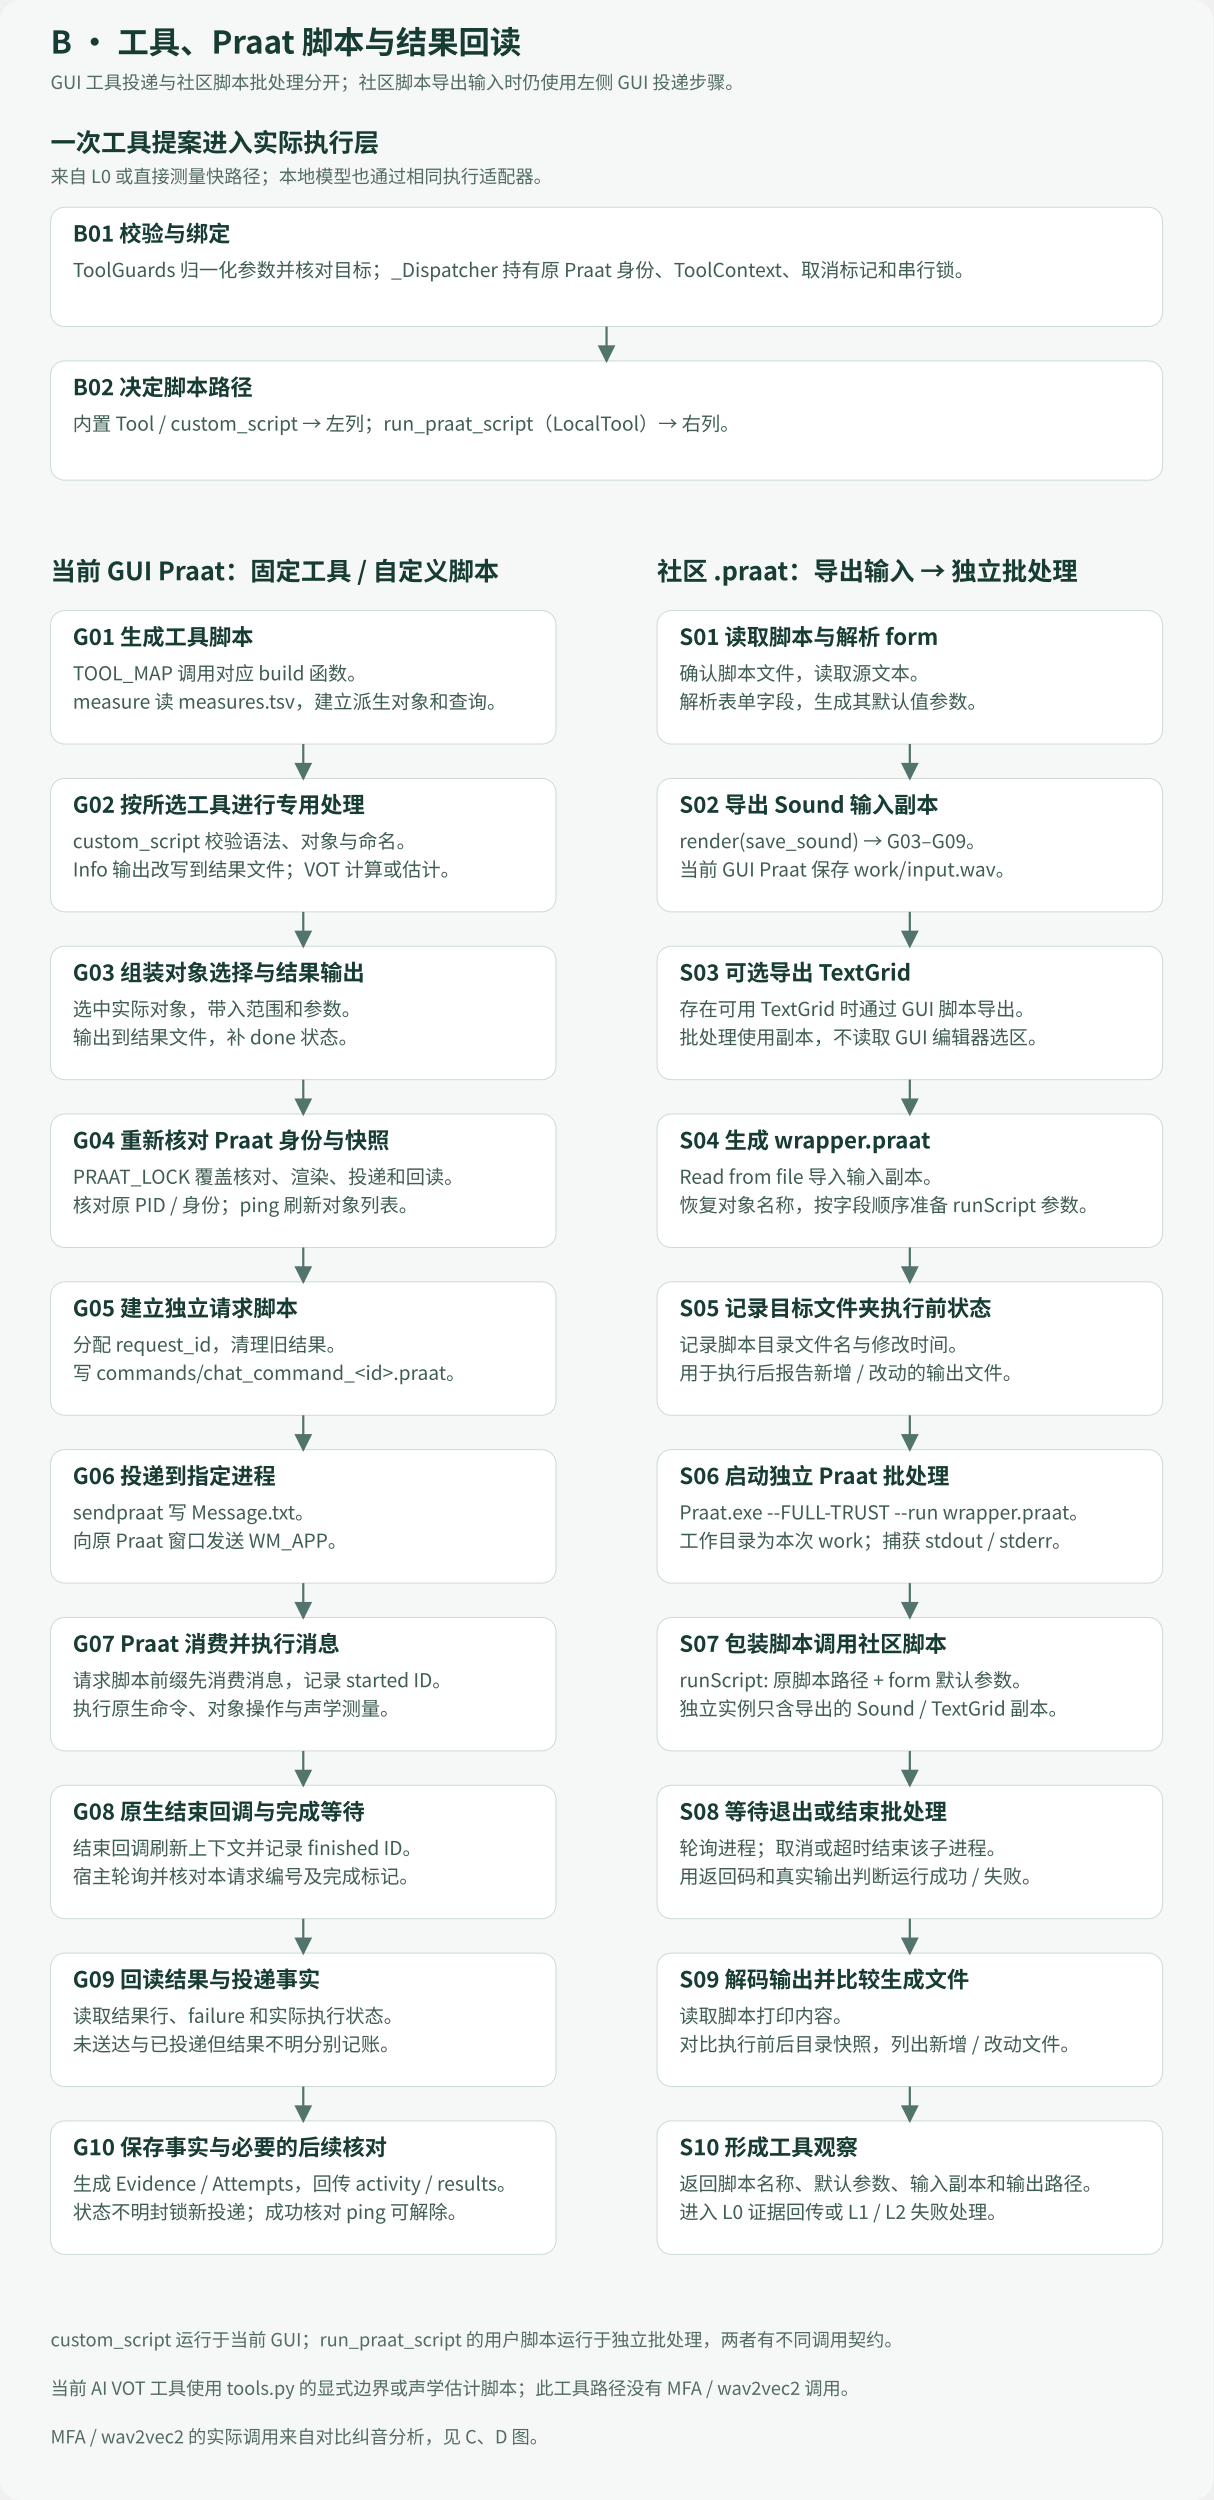
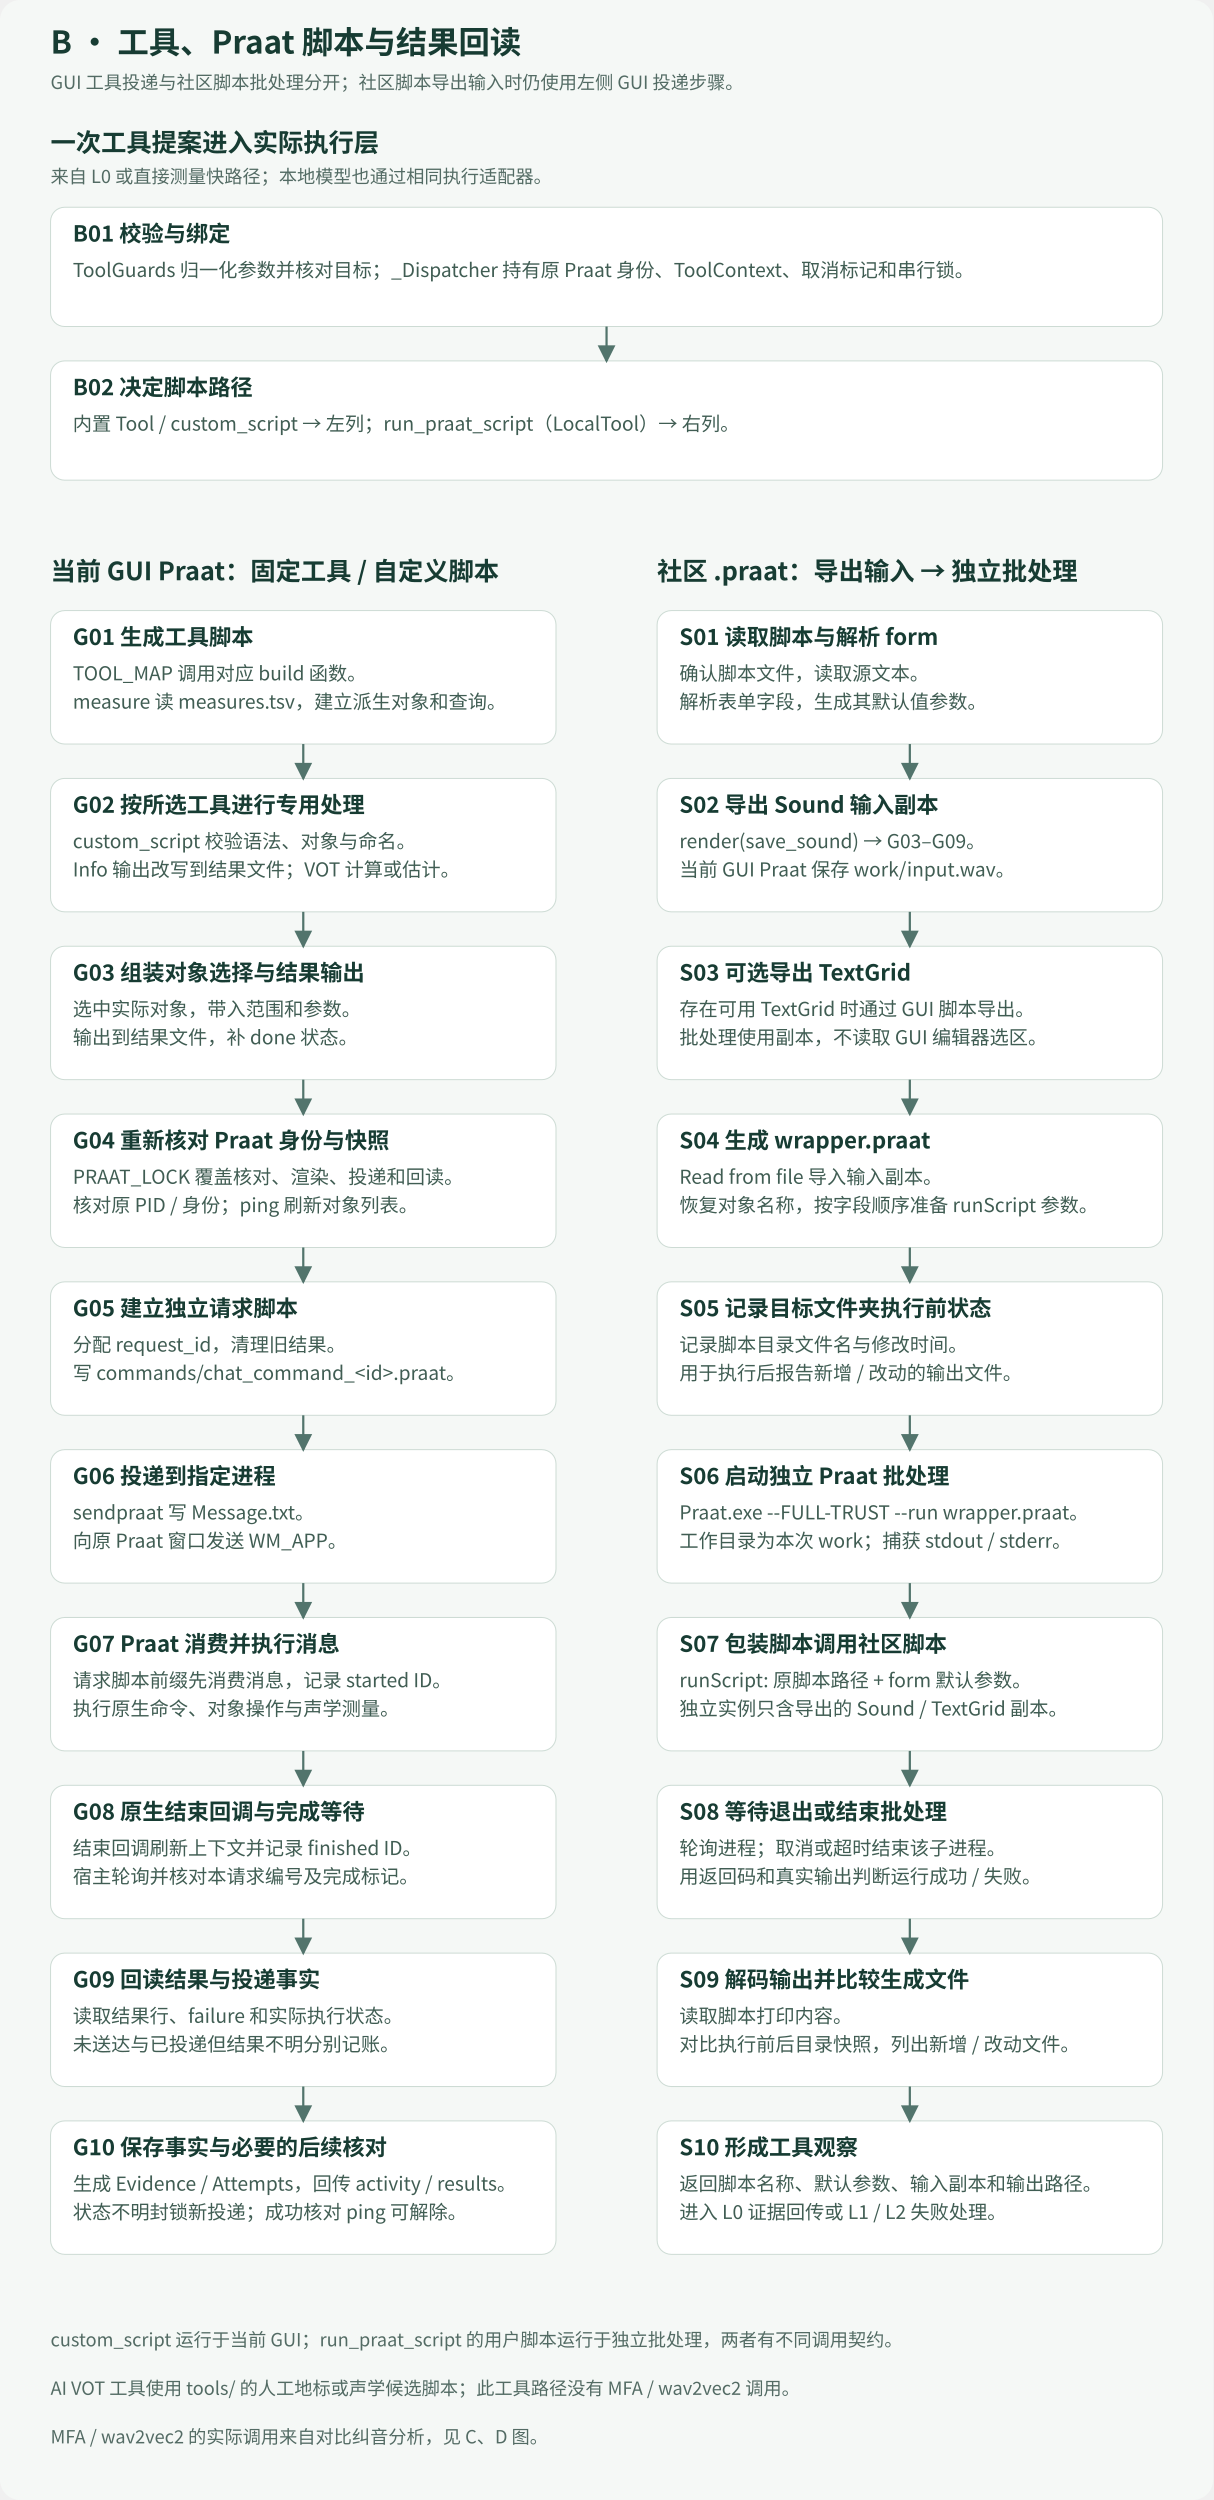
<svg xmlns="http://www.w3.org/2000/svg" width="1200" height="2473" viewBox="0 0 1200 2473" role="img">
  <defs>
    <marker id="arrow" markerWidth="8" markerHeight="8" refX="7" refY="4" orient="auto">
      <path d="M0 0L8 4L0 8" fill="#52746c" />
    </marker>
  </defs>
  <style>text{font-family:"Microsoft YaHei","Noto Sans CJK SC",sans-serif}.title{font-size:31px;font-weight:700;fill:#173c33}.section{font-size:25px;font-weight:700;fill:#173c33}.heading{font-size:22px;font-weight:700;fill:#173c33}.body{font-size:19px;fill:#405d53}.note{font-size:18px;fill:#536b64}.edge{fill:none;stroke:#52746c;stroke-width:2.2;marker-end:url(#arrow)}</style>
  <rect width="1200" height="2473" rx="20" fill="#f5f8f6" />
  <text class="title" x="50" y="53">B · 工具、Praat 脚本与结果回读</text>
  <text class="note" x="50" y="88">GUI 工具投递与社区脚本批处理分开；社区脚本导出输入时仍使用左侧 GUI 投递步骤。</text>
  <text class="section" x="50" y="150">一次工具提案进入实际执行层</text>
  <text class="note" x="50" y="181">来自 L0 或直接测量快路径；本地模型也通过相同执行适配器。</text>
  <g data-node="B01">
    <rect x="50" y="205" width="1100" height="118" rx="14" fill="#fff" stroke="#cddbd4" />
    <text class="heading" x="72" y="239">B01  校验与绑定</text>
    <text class="body" x="72" y="274">ToolGuards 归一化参数并核对目标；_Dispatcher 持有原 Praat 身份、ToolContext、取消标记和串行锁。</text>
  </g>
  <g data-node="B02">
    <rect x="50" y="357" width="1100" height="118" rx="14" fill="#fff" stroke="#cddbd4" />
    <text class="heading" x="72" y="391">B02  决定脚本路径</text>
    <text class="body" x="72" y="426">内置 Tool / custom_script → 左列；run_praat_script（LocalTool）→ 右列。</text>
  </g>
  <path class="edge" d="M600 323V357" />
  <text class="section" x="50" y="574">当前 GUI Praat：固定工具 / 自定义脚本</text>
  <text class="section" x="650" y="574">社区 .praat：导出输入 → 独立批处理</text>
  <g data-node="G01">
    <rect x="50" y="604" width="500" height="132" rx="14" fill="#fff" stroke="#cddbd4" />
    <text class="heading" x="72" y="638">G01  生成工具脚本</text>
    <text class="body" x="72" y="673">TOOL_MAP 调用对应 build 函数。</text>
    <text class="body" x="72" y="701">measure 读 measures.tsv，建立派生对象和查询。</text>
  </g>
  <g data-node="S01">
    <rect x="650" y="604" width="500" height="132" rx="14" fill="#fff" stroke="#cddbd4" />
    <text class="heading" x="672" y="638">S01  读取脚本与解析 form</text>
    <text class="body" x="672" y="673">确认脚本文件，读取源文本。</text>
    <text class="body" x="672" y="701">解析表单字段，生成其默认值参数。</text>
  </g>
  <g data-node="G02">
    <rect x="50" y="770" width="500" height="132" rx="14" fill="#fff" stroke="#cddbd4" />
    <text class="heading" x="72" y="804">G02  按所选工具进行专用处理</text>
    <text class="body" x="72" y="839">custom_script 校验语法、对象与命名。</text>
    <text class="body" x="72" y="867">Info 输出改写到结果文件；VOT 计算或估计。</text>
  </g>
  <g data-node="S02">
    <rect x="650" y="770" width="500" height="132" rx="14" fill="#fff" stroke="#cddbd4" />
    <text class="heading" x="672" y="804">S02  导出 Sound 输入副本</text>
    <text class="body" x="672" y="839">render(save_sound) → G03–G09。</text>
    <text class="body" x="672" y="867">当前 GUI Praat 保存 work/input.wav。</text>
  </g>
  <path class="edge" d="M300 736V770" />
  <path class="edge" d="M900 736V770" />
  <g data-node="G03">
    <rect x="50" y="936" width="500" height="132" rx="14" fill="#fff" stroke="#cddbd4" />
    <text class="heading" x="72" y="970">G03  组装对象选择与结果输出</text>
    <text class="body" x="72" y="1005">选中实际对象，带入范围和参数。</text>
    <text class="body" x="72" y="1033">输出到结果文件，补 done 状态。</text>
  </g>
  <g data-node="S03">
    <rect x="650" y="936" width="500" height="132" rx="14" fill="#fff" stroke="#cddbd4" />
    <text class="heading" x="672" y="970">S03  可选导出 TextGrid</text>
    <text class="body" x="672" y="1005">存在可用 TextGrid 时通过 GUI 脚本导出。</text>
    <text class="body" x="672" y="1033">批处理使用副本，不读取 GUI 编辑器选区。</text>
  </g>
  <path class="edge" d="M300 902V936" />
  <path class="edge" d="M900 902V936" />
  <g data-node="G04">
    <rect x="50" y="1102" width="500" height="132" rx="14" fill="#fff" stroke="#cddbd4" />
    <text class="heading" x="72" y="1136">G04  重新核对 Praat 身份与快照</text>
    <text class="body" x="72" y="1171">PRAAT_LOCK 覆盖核对、渲染、投递和回读。</text>
    <text class="body" x="72" y="1199">核对原 PID / 身份；ping 刷新对象列表。</text>
  </g>
  <g data-node="S04">
    <rect x="650" y="1102" width="500" height="132" rx="14" fill="#fff" stroke="#cddbd4" />
    <text class="heading" x="672" y="1136">S04  生成 wrapper.praat</text>
    <text class="body" x="672" y="1171">Read from file 导入输入副本。</text>
    <text class="body" x="672" y="1199">恢复对象名称，按字段顺序准备 runScript 参数。</text>
  </g>
  <path class="edge" d="M300 1068V1102" />
  <path class="edge" d="M900 1068V1102" />
  <g data-node="G05">
    <rect x="50" y="1268" width="500" height="132" rx="14" fill="#fff" stroke="#cddbd4" />
    <text class="heading" x="72" y="1302">G05  建立独立请求脚本</text>
    <text class="body" x="72" y="1337">分配 request_id，清理旧结果。</text>
    <text class="body" x="72" y="1365">写 commands/chat_command_&lt;id&gt;.praat。</text>
  </g>
  <g data-node="S05">
    <rect x="650" y="1268" width="500" height="132" rx="14" fill="#fff" stroke="#cddbd4" />
    <text class="heading" x="672" y="1302">S05  记录目标文件夹执行前状态</text>
    <text class="body" x="672" y="1337">记录脚本目录文件名与修改时间。</text>
    <text class="body" x="672" y="1365">用于执行后报告新增 / 改动的输出文件。</text>
  </g>
  <path class="edge" d="M300 1234V1268" />
  <path class="edge" d="M900 1234V1268" />
  <g data-node="G06">
    <rect x="50" y="1434" width="500" height="132" rx="14" fill="#fff" stroke="#cddbd4" />
    <text class="heading" x="72" y="1468">G06  投递到指定进程</text>
    <text class="body" x="72" y="1503">sendpraat 写 Message.txt。</text>
    <text class="body" x="72" y="1531">向原 Praat 窗口发送 WM_APP。</text>
  </g>
  <g data-node="S06">
    <rect x="650" y="1434" width="500" height="132" rx="14" fill="#fff" stroke="#cddbd4" />
    <text class="heading" x="672" y="1468">S06  启动独立 Praat 批处理</text>
    <text class="body" x="672" y="1503">Praat.exe --FULL-TRUST --run wrapper.praat。</text>
    <text class="body" x="672" y="1531">工作目录为本次 work；捕获 stdout / stderr。</text>
  </g>
  <path class="edge" d="M300 1400V1434" />
  <path class="edge" d="M900 1400V1434" />
  <g data-node="G07">
    <rect x="50" y="1600" width="500" height="132" rx="14" fill="#fff" stroke="#cddbd4" />
    <text class="heading" x="72" y="1634">G07  Praat 消费并执行消息</text>
    <text class="body" x="72" y="1669">请求脚本前缀先消费消息，记录 started ID。</text>
    <text class="body" x="72" y="1697">执行原生命令、对象操作与声学测量。</text>
  </g>
  <g data-node="S07">
    <rect x="650" y="1600" width="500" height="132" rx="14" fill="#fff" stroke="#cddbd4" />
    <text class="heading" x="672" y="1634">S07  包装脚本调用社区脚本</text>
    <text class="body" x="672" y="1669">runScript: 原脚本路径 + form 默认参数。</text>
    <text class="body" x="672" y="1697">独立实例只含导出的 Sound / TextGrid 副本。</text>
  </g>
  <path class="edge" d="M300 1566V1600" />
  <path class="edge" d="M900 1566V1600" />
  <g data-node="G08">
    <rect x="50" y="1766" width="500" height="132" rx="14" fill="#fff" stroke="#cddbd4" />
    <text class="heading" x="72" y="1800">G08  原生结束回调与完成等待</text>
    <text class="body" x="72" y="1835">结束回调刷新上下文并记录 finished ID。</text>
    <text class="body" x="72" y="1863">宿主轮询并核对本请求编号及完成标记。</text>
  </g>
  <g data-node="S08">
    <rect x="650" y="1766" width="500" height="132" rx="14" fill="#fff" stroke="#cddbd4" />
    <text class="heading" x="672" y="1800">S08  等待退出或结束批处理</text>
    <text class="body" x="672" y="1835">轮询进程；取消或超时结束该子进程。</text>
    <text class="body" x="672" y="1863">用返回码和真实输出判断运行成功 / 失败。</text>
  </g>
  <path class="edge" d="M300 1732V1766" />
  <path class="edge" d="M900 1732V1766" />
  <g data-node="G09">
    <rect x="50" y="1932" width="500" height="132" rx="14" fill="#fff" stroke="#cddbd4" />
    <text class="heading" x="72" y="1966">G09  回读结果与投递事实</text>
    <text class="body" x="72" y="2001">读取结果行、failure 和实际执行状态。</text>
    <text class="body" x="72" y="2029">未送达与已投递但结果不明分别记账。</text>
  </g>
  <g data-node="S09">
    <rect x="650" y="1932" width="500" height="132" rx="14" fill="#fff" stroke="#cddbd4" />
    <text class="heading" x="672" y="1966">S09  解码输出并比较生成文件</text>
    <text class="body" x="672" y="2001">读取脚本打印内容。</text>
    <text class="body" x="672" y="2029">对比执行前后目录快照，列出新增 / 改动文件。</text>
  </g>
  <path class="edge" d="M300 1898V1932" />
  <path class="edge" d="M900 1898V1932" />
  <g data-node="G10">
    <rect x="50" y="2098" width="500" height="132" rx="14" fill="#fff" stroke="#cddbd4" />
    <text class="heading" x="72" y="2132">G10  保存事实与必要的后续核对</text>
    <text class="body" x="72" y="2167">生成 Evidence / Attempts，回传 activity / results。</text>
    <text class="body" x="72" y="2195">状态不明封锁新投递；成功核对 ping 可解除。</text>
  </g>
  <g data-node="S10">
    <rect x="650" y="2098" width="500" height="132" rx="14" fill="#fff" stroke="#cddbd4" />
    <text class="heading" x="672" y="2132">S10  形成工具观察</text>
    <text class="body" x="672" y="2167">返回脚本名称、默认参数、输入副本和输出路径。</text>
    <text class="body" x="672" y="2195">进入 L0 证据回传或 L1 / L2 失败处理。</text>
  </g>
  <path class="edge" d="M300 2064V2098" />
  <path class="edge" d="M900 2064V2098" />
  <text class="note" x="50" y="2321">custom_script 运行于当前 GUI；run_praat_script 的用户脚本运行于独立批处理，两者有不同调用契约。</text>
-   <text class="note" x="50" y="2369">当前 AI VOT 工具使用 tools.py 的显式边界或声学估计脚本；此工具路径没有 MFA / wav2vec2 调用。</text>
+   <text class="note" x="50" y="2369">AI VOT 工具使用 tools/ 的人工地标或声学候选脚本；此工具路径没有 MFA / wav2vec2 调用。</text>
  <text class="note" x="50" y="2417">MFA / wav2vec2 的实际调用来自对比纠音分析，见 C、D 图。</text>
</svg>
